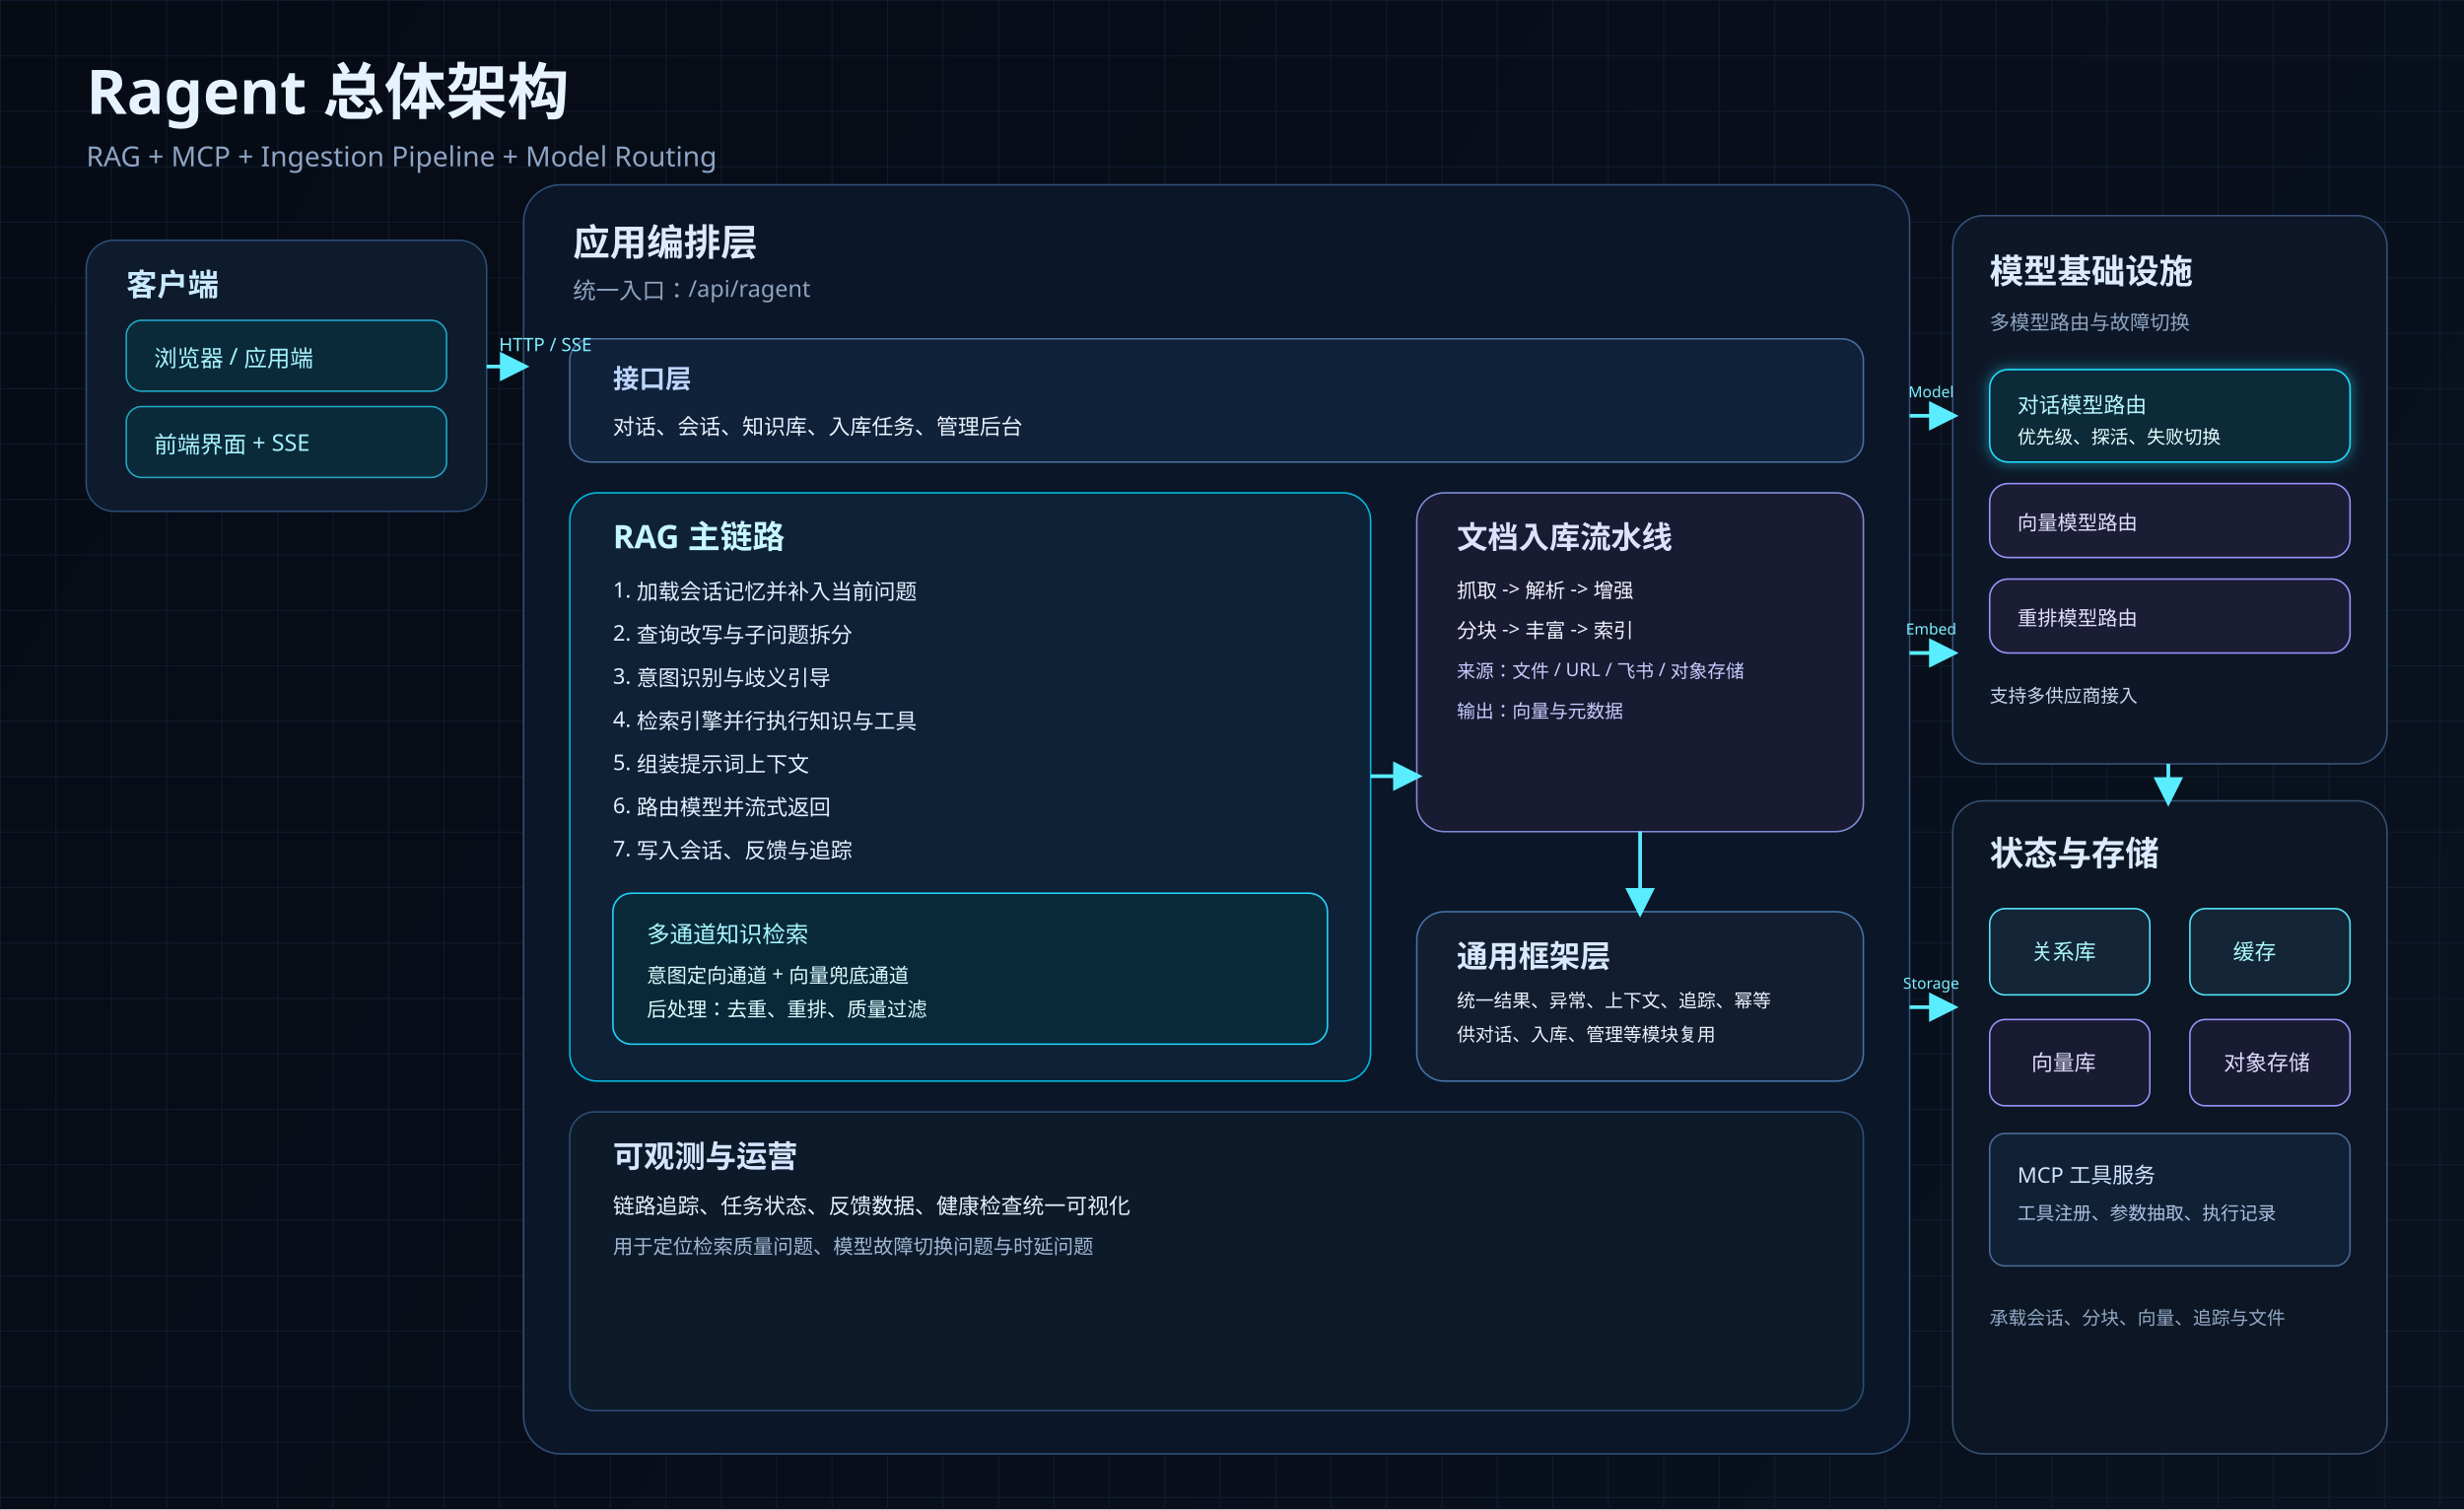
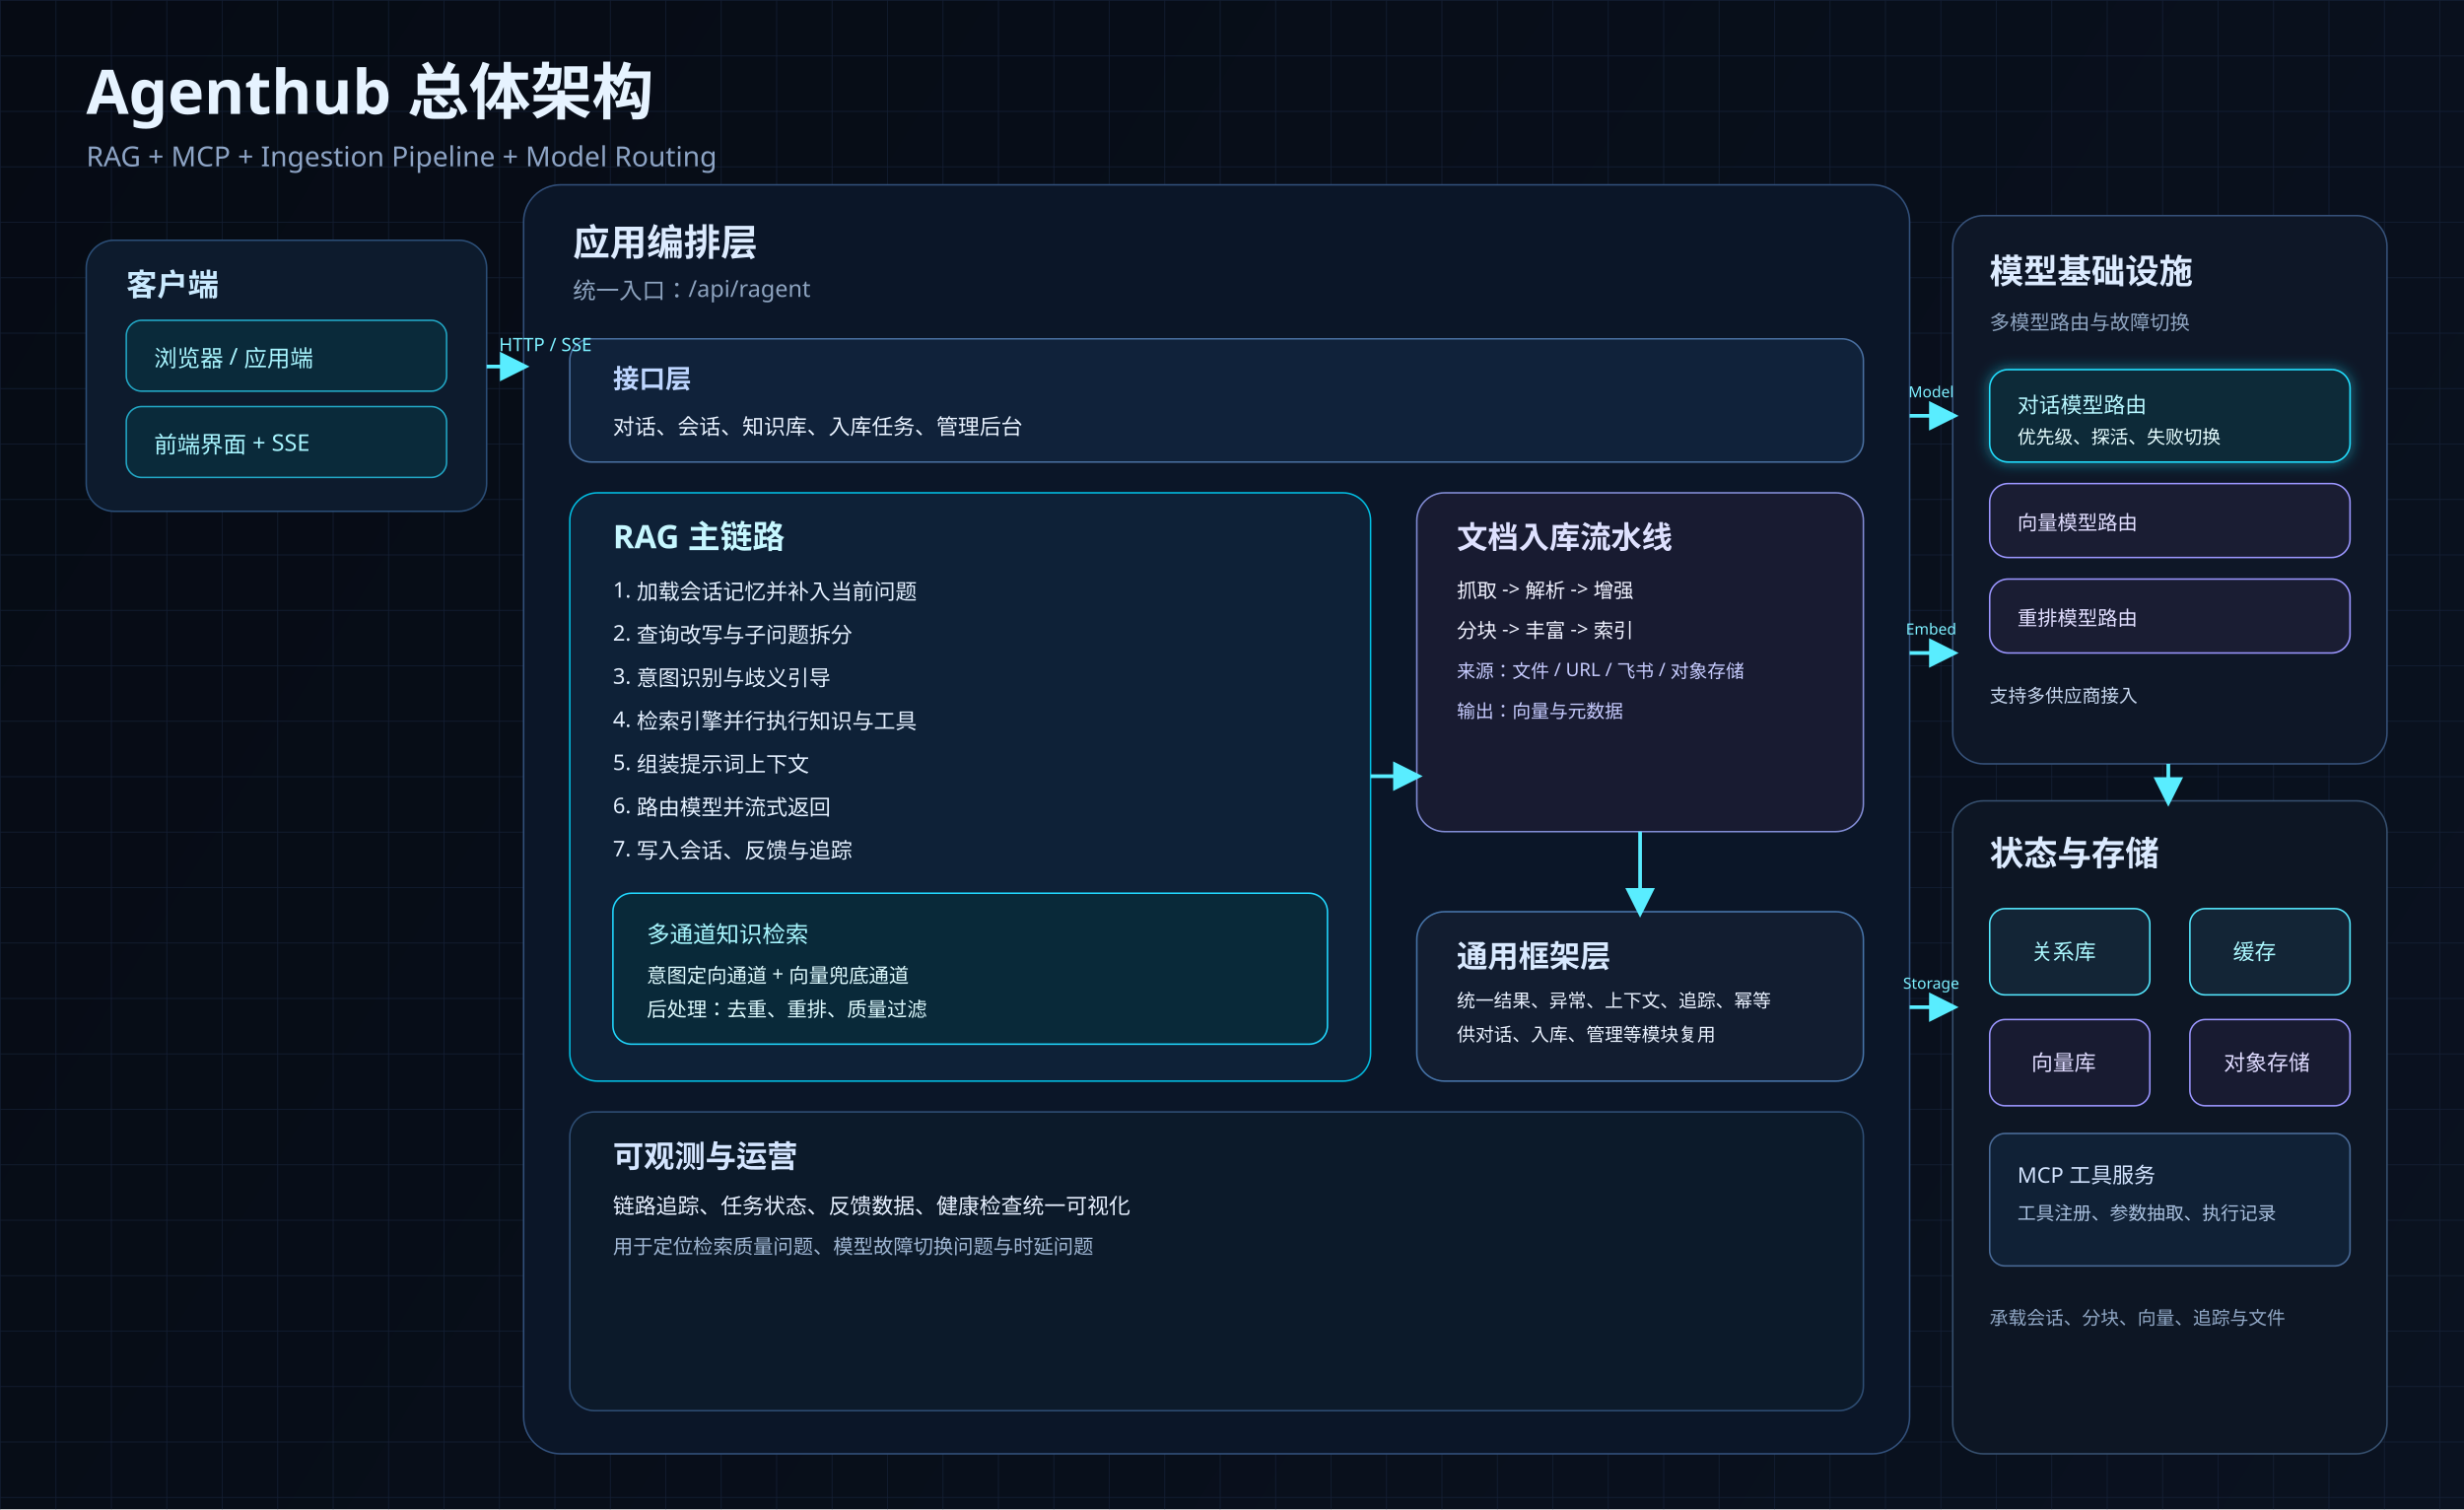
<svg xmlns="http://www.w3.org/2000/svg" width="1600" height="980" viewBox="0 0 1600 980" fill="none" role="img" aria-labelledby="title desc">
  <defs>
    <linearGradient id="bg" x1="0" y1="0" x2="1600" y2="980" gradientUnits="userSpaceOnUse">
      <stop stop-color="#060B14" />
      <stop offset="1" stop-color="#0A1220" />
    </linearGradient>
    <pattern id="grid" width="36" height="36" patternUnits="userSpaceOnUse">
      <path d="M36 0H0V36" stroke="#1A2740" stroke-width="1" />
    </pattern>
    <filter id="glow" x="-40%" y="-40%" width="180%" height="180%">
      <feGaussianBlur stdDeviation="4" result="blur" />
      <feMerge>
        <feMergeNode in="blur" />
        <feMergeNode in="SourceGraphic" />
      </feMerge>
    </filter>
    <marker id="arrow" viewBox="0 0 10 10" refX="8" refY="5" markerWidth="8" markerHeight="8" orient="auto-start-reverse">
      <path d="M0 0L10 5L0 10Z" fill="#59EDFF" />
    </marker>
  </defs>
  <rect width="1600" height="980" fill="url(#bg)" />
  <rect width="1600" height="980" fill="url(#grid)" opacity="0.65" />
-   <text x="56" y="74" fill="#E6F3FF" font-family="PingFang SC, Microsoft YaHei, Source Han Sans CN, sans-serif" font-size="40" font-weight="700">Ragent 总体架构</text>
+   <text x="56" y="74" fill="#E6F3FF" font-family="PingFang SC, Microsoft YaHei, Source Han Sans CN, sans-serif" font-size="40" font-weight="700">Agenthub 总体架构</text>
  <text x="56" y="108" fill="#8DA4C5" font-family="PingFang SC, Microsoft YaHei, Source Han Sans CN, sans-serif" font-size="18">RAG + MCP + Ingestion Pipeline + Model Routing</text>
  <g>
    <rect x="56" y="156" width="260" height="176" rx="18" fill="#0D1B2D" stroke="#2B4E77" />
    <text x="82" y="192" fill="#CAEAFF" font-family="PingFang SC, Microsoft YaHei, Source Han Sans CN, sans-serif" font-size="20" font-weight="700">客户端</text>
    <rect x="82" y="208" width="208" height="46" rx="10" fill="#0A2A3A" stroke="#22A7C5" />
    <text x="100" y="238" fill="#A8F5FF" font-family="PingFang SC, Microsoft YaHei, Source Han Sans CN, sans-serif" font-size="15">浏览器 / 应用端</text>
    <rect x="82" y="264" width="208" height="46" rx="10" fill="#0A2A3A" stroke="#22A7C5" />
    <text x="100" y="294" fill="#A8F5FF" font-family="PingFang SC, Microsoft YaHei, Source Han Sans CN, sans-serif" font-size="15">前端界面 + SSE</text>
  </g>
  <g>
    <rect x="340" y="120" width="900" height="824" rx="24" fill="#0B1628" stroke="#32507B" />
    <text x="372" y="166" fill="#DCEBFF" font-family="PingFang SC, Microsoft YaHei, Source Han Sans CN, sans-serif" font-size="24" font-weight="700">应用编排层</text>
    <text x="372" y="194" fill="#8DA3BF" font-family="PingFang SC, Microsoft YaHei, Source Han Sans CN, sans-serif" font-size="15">统一入口：/api/ragent</text>
    <rect x="370" y="220" width="840" height="80" rx="14" fill="#10223A" stroke="#496FA0" />
    <text x="398" y="252" fill="#BED6FF" font-family="PingFang SC, Microsoft YaHei, Source Han Sans CN, sans-serif" font-size="17" font-weight="600">接口层</text>
    <text x="398" y="282" fill="#E8F2FF" font-family="PingFang SC, Microsoft YaHei, Source Han Sans CN, sans-serif" font-size="14">对话、会话、知识库、入库任务、管理后台</text>
    <rect x="370" y="320" width="520" height="382" rx="18" fill="#0E2137" stroke="#00D8FF" stroke-opacity="0.85" />
    <text x="398" y="356" fill="#C6F7FF" font-family="PingFang SC, Microsoft YaHei, Source Han Sans CN, sans-serif" font-size="21" font-weight="700">RAG 主链路</text>
    <text x="398" y="388" fill="#E4F0FF" font-family="PingFang SC, Microsoft YaHei, Source Han Sans CN, sans-serif" font-size="14">1. 加载会话记忆并补入当前问题</text>
    <text x="398" y="416" fill="#E4F0FF" font-family="PingFang SC, Microsoft YaHei, Source Han Sans CN, sans-serif" font-size="14">2. 查询改写与子问题拆分</text>
    <text x="398" y="444" fill="#E4F0FF" font-family="PingFang SC, Microsoft YaHei, Source Han Sans CN, sans-serif" font-size="14">3. 意图识别与歧义引导</text>
    <text x="398" y="472" fill="#E4F0FF" font-family="PingFang SC, Microsoft YaHei, Source Han Sans CN, sans-serif" font-size="14">4. 检索引擎并行执行知识与工具</text>
    <text x="398" y="500" fill="#E4F0FF" font-family="PingFang SC, Microsoft YaHei, Source Han Sans CN, sans-serif" font-size="14">5. 组装提示词上下文</text>
    <text x="398" y="528" fill="#E4F0FF" font-family="PingFang SC, Microsoft YaHei, Source Han Sans CN, sans-serif" font-size="14">6. 路由模型并流式返回</text>
    <text x="398" y="556" fill="#E4F0FF" font-family="PingFang SC, Microsoft YaHei, Source Han Sans CN, sans-serif" font-size="14">7. 写入会话、反馈与追踪</text>
    <rect x="398" y="580" width="464" height="98" rx="12" fill="#092939" stroke="#21D8FF" />
    <text x="420" y="612" fill="#A8F7FF" font-family="PingFang SC, Microsoft YaHei, Source Han Sans CN, sans-serif" font-size="15">多通道知识检索</text>
    <text x="420" y="638" fill="#DFFBFF" font-family="PingFang SC, Microsoft YaHei, Source Han Sans CN, sans-serif" font-size="13">意图定向通道 + 向量兜底通道</text>
    <text x="420" y="660" fill="#DFFBFF" font-family="PingFang SC, Microsoft YaHei, Source Han Sans CN, sans-serif" font-size="13">后处理：去重、重排、质量过滤</text>
    <rect x="920" y="320" width="290" height="220" rx="18" fill="#181B31" stroke="#9EA9FF" stroke-opacity="0.8" />
    <text x="946" y="356" fill="#DEE1FF" font-family="PingFang SC, Microsoft YaHei, Source Han Sans CN, sans-serif" font-size="20" font-weight="700">文档入库流水线</text>
    <text x="946" y="388" fill="#F0F2FF" font-family="PingFang SC, Microsoft YaHei, Source Han Sans CN, sans-serif" font-size="13">抓取 -&gt; 解析 -&gt; 增强</text>
    <text x="946" y="414" fill="#F0F2FF" font-family="PingFang SC, Microsoft YaHei, Source Han Sans CN, sans-serif" font-size="13">分块 -&gt; 丰富 -&gt; 索引</text>
    <text x="946" y="440" fill="#C7CCFF" font-family="PingFang SC, Microsoft YaHei, Source Han Sans CN, sans-serif" font-size="12">来源：文件 / URL / 飞书 / 对象存储</text>
    <text x="946" y="466" fill="#C7CCFF" font-family="PingFang SC, Microsoft YaHei, Source Han Sans CN, sans-serif" font-size="12">输出：向量与元数据</text>
    <rect x="920" y="592" width="290" height="110" rx="18" fill="#121D30" stroke="#4673A8" />
    <text x="946" y="628" fill="#D8E9FF" font-family="PingFang SC, Microsoft YaHei, Source Han Sans CN, sans-serif" font-size="20" font-weight="700">通用框架层</text>
    <text x="946" y="654" fill="#EAF2FF" font-family="PingFang SC, Microsoft YaHei, Source Han Sans CN, sans-serif" font-size="12">统一结果、异常、上下文、追踪、幂等</text>
    <text x="946" y="676" fill="#EAF2FF" font-family="PingFang SC, Microsoft YaHei, Source Han Sans CN, sans-serif" font-size="12">供对话、入库、管理等模块复用</text>
    <rect x="370" y="722" width="840" height="194" rx="16" fill="#0C1A2A" stroke="#2E4D73" />
    <text x="398" y="758" fill="#D4E5FF" font-family="PingFang SC, Microsoft YaHei, Source Han Sans CN, sans-serif" font-size="20" font-weight="700">可观测与运营</text>
    <text x="398" y="788" fill="#E7F0FF" font-family="PingFang SC, Microsoft YaHei, Source Han Sans CN, sans-serif" font-size="14">链路追踪、任务状态、反馈数据、健康检查统一可视化</text>
    <text x="398" y="814" fill="#A0B7D4" font-family="PingFang SC, Microsoft YaHei, Source Han Sans CN, sans-serif" font-size="13">用于定位检索质量问题、模型故障切换问题与时延问题</text>
  </g>
  <g>
    <rect x="1268" y="140" width="282" height="356" rx="20" fill="#0E1727" stroke="#365179" />
    <text x="1292" y="184" fill="#DCEBFF" font-family="PingFang SC, Microsoft YaHei, Source Han Sans CN, sans-serif" font-size="22" font-weight="700">模型基础设施</text>
    <text x="1292" y="214" fill="#8EA4C0" font-family="PingFang SC, Microsoft YaHei, Source Han Sans CN, sans-serif" font-size="13">多模型路由与故障切换</text>
    <rect x="1292" y="240" width="234" height="60" rx="12" fill="#0E2A37" stroke="#24DEFF" filter="url(#glow)">
      <animate attributeName="stroke-opacity" values="1;0.35;1" dur="2.8s" repeatCount="indefinite" />
    </rect>
    <text x="1310" y="268" fill="#B7F7FF" font-family="PingFang SC, Microsoft YaHei, Source Han Sans CN, sans-serif" font-size="14">对话模型路由</text>
    <text x="1310" y="288" fill="#E6FDFF" font-family="PingFang SC, Microsoft YaHei, Source Han Sans CN, sans-serif" font-size="12">优先级、探活、失败切换</text>
    <rect x="1292" y="314" width="234" height="48" rx="12" fill="#1A1D33" stroke="#9B96FF" />
    <text x="1310" y="344" fill="#E1DEFF" font-family="PingFang SC, Microsoft YaHei, Source Han Sans CN, sans-serif" font-size="13">向量模型路由</text>
    <rect x="1292" y="376" width="234" height="48" rx="12" fill="#1A1D33" stroke="#9B96FF" />
    <text x="1310" y="406" fill="#E1DEFF" font-family="PingFang SC, Microsoft YaHei, Source Han Sans CN, sans-serif" font-size="13">重排模型路由</text>
    <text x="1292" y="456" fill="#C6D6EE" font-family="PingFang SC, Microsoft YaHei, Source Han Sans CN, sans-serif" font-size="12">支持多供应商接入</text>
  </g>
  <g>
    <rect x="1268" y="520" width="282" height="424" rx="20" fill="#0D1624" stroke="#36506F" />
    <text x="1292" y="562" fill="#DCEBFF" font-family="PingFang SC, Microsoft YaHei, Source Han Sans CN, sans-serif" font-size="22" font-weight="700">状态与存储</text>
    <rect x="1292" y="590" width="104" height="56" rx="10" fill="#132536" stroke="#54E8FF" />
    <text x="1319" y="623" fill="#ABF8FF" font-family="PingFang SC, Microsoft YaHei, Source Han Sans CN, sans-serif" font-size="14">关系库</text>
    <rect x="1422" y="590" width="104" height="56" rx="10" fill="#132536" stroke="#54E8FF" />
    <text x="1450" y="623" fill="#ABF8FF" font-family="PingFang SC, Microsoft YaHei, Source Han Sans CN, sans-serif" font-size="14">缓存</text>
    <rect x="1292" y="662" width="104" height="56" rx="10" fill="#181B31" stroke="#9B96FF" />
    <text x="1319" y="695" fill="#DFDBFF" font-family="PingFang SC, Microsoft YaHei, Source Han Sans CN, sans-serif" font-size="14">向量库</text>
    <rect x="1422" y="662" width="104" height="56" rx="10" fill="#181B31" stroke="#9B96FF" />
    <text x="1444" y="695" fill="#DFDBFF" font-family="PingFang SC, Microsoft YaHei, Source Han Sans CN, sans-serif" font-size="14">对象存储</text>
    <rect x="1292" y="736" width="234" height="86" rx="10" fill="#102136" stroke="#4A6B98" />
    <text x="1310" y="768" fill="#D3E4FF" font-family="PingFang SC, Microsoft YaHei, Source Han Sans CN, sans-serif" font-size="14">MCP 工具服务</text>
    <text x="1310" y="792" fill="#A9C0DE" font-family="PingFang SC, Microsoft YaHei, Source Han Sans CN, sans-serif" font-size="12">工具注册、参数抽取、执行记录</text>
    <text x="1292" y="860" fill="#91A8C6" font-family="PingFang SC, Microsoft YaHei, Source Han Sans CN, sans-serif" font-size="12">承载会话、分块、向量、追踪与文件</text>
  </g>
  <g stroke="#59EDFF" stroke-width="2.4" fill="none" marker-end="url(#arrow)">
    <path d="M316 238C328 238 334 238 340 238" />
    <path d="M1240 270C1252 270 1258 270 1268 270" />
    <path d="M1240 424C1252 424 1258 424 1268 424" />
    <path d="M1240 654C1252 654 1258 654 1268 654" />
    <path d="M890 504C902 504 910 504 920 504" />
    <path d="M1065 540C1065 558 1065 575 1065 592" />
    <path d="M1408 496C1408 506 1408 512 1408 520" />
  </g>
  <text x="324" y="228" fill="#7DF0FF" font-family="PingFang SC, Microsoft YaHei, Source Han Sans CN, sans-serif" font-size="12">HTTP / SSE</text>
  <text x="1254" y="258" text-anchor="middle" fill="#7DF0FF" font-family="PingFang SC, Microsoft YaHei, Source Han Sans CN, sans-serif" font-size="10">Model</text>
  <text x="1254" y="412" text-anchor="middle" fill="#7DF0FF" font-family="PingFang SC, Microsoft YaHei, Source Han Sans CN, sans-serif" font-size="10">Embed</text>
  <text x="1254" y="642" text-anchor="middle" fill="#7DF0FF" font-family="PingFang SC, Microsoft YaHei, Source Han Sans CN, sans-serif" font-size="10">Storage</text>
</svg>
